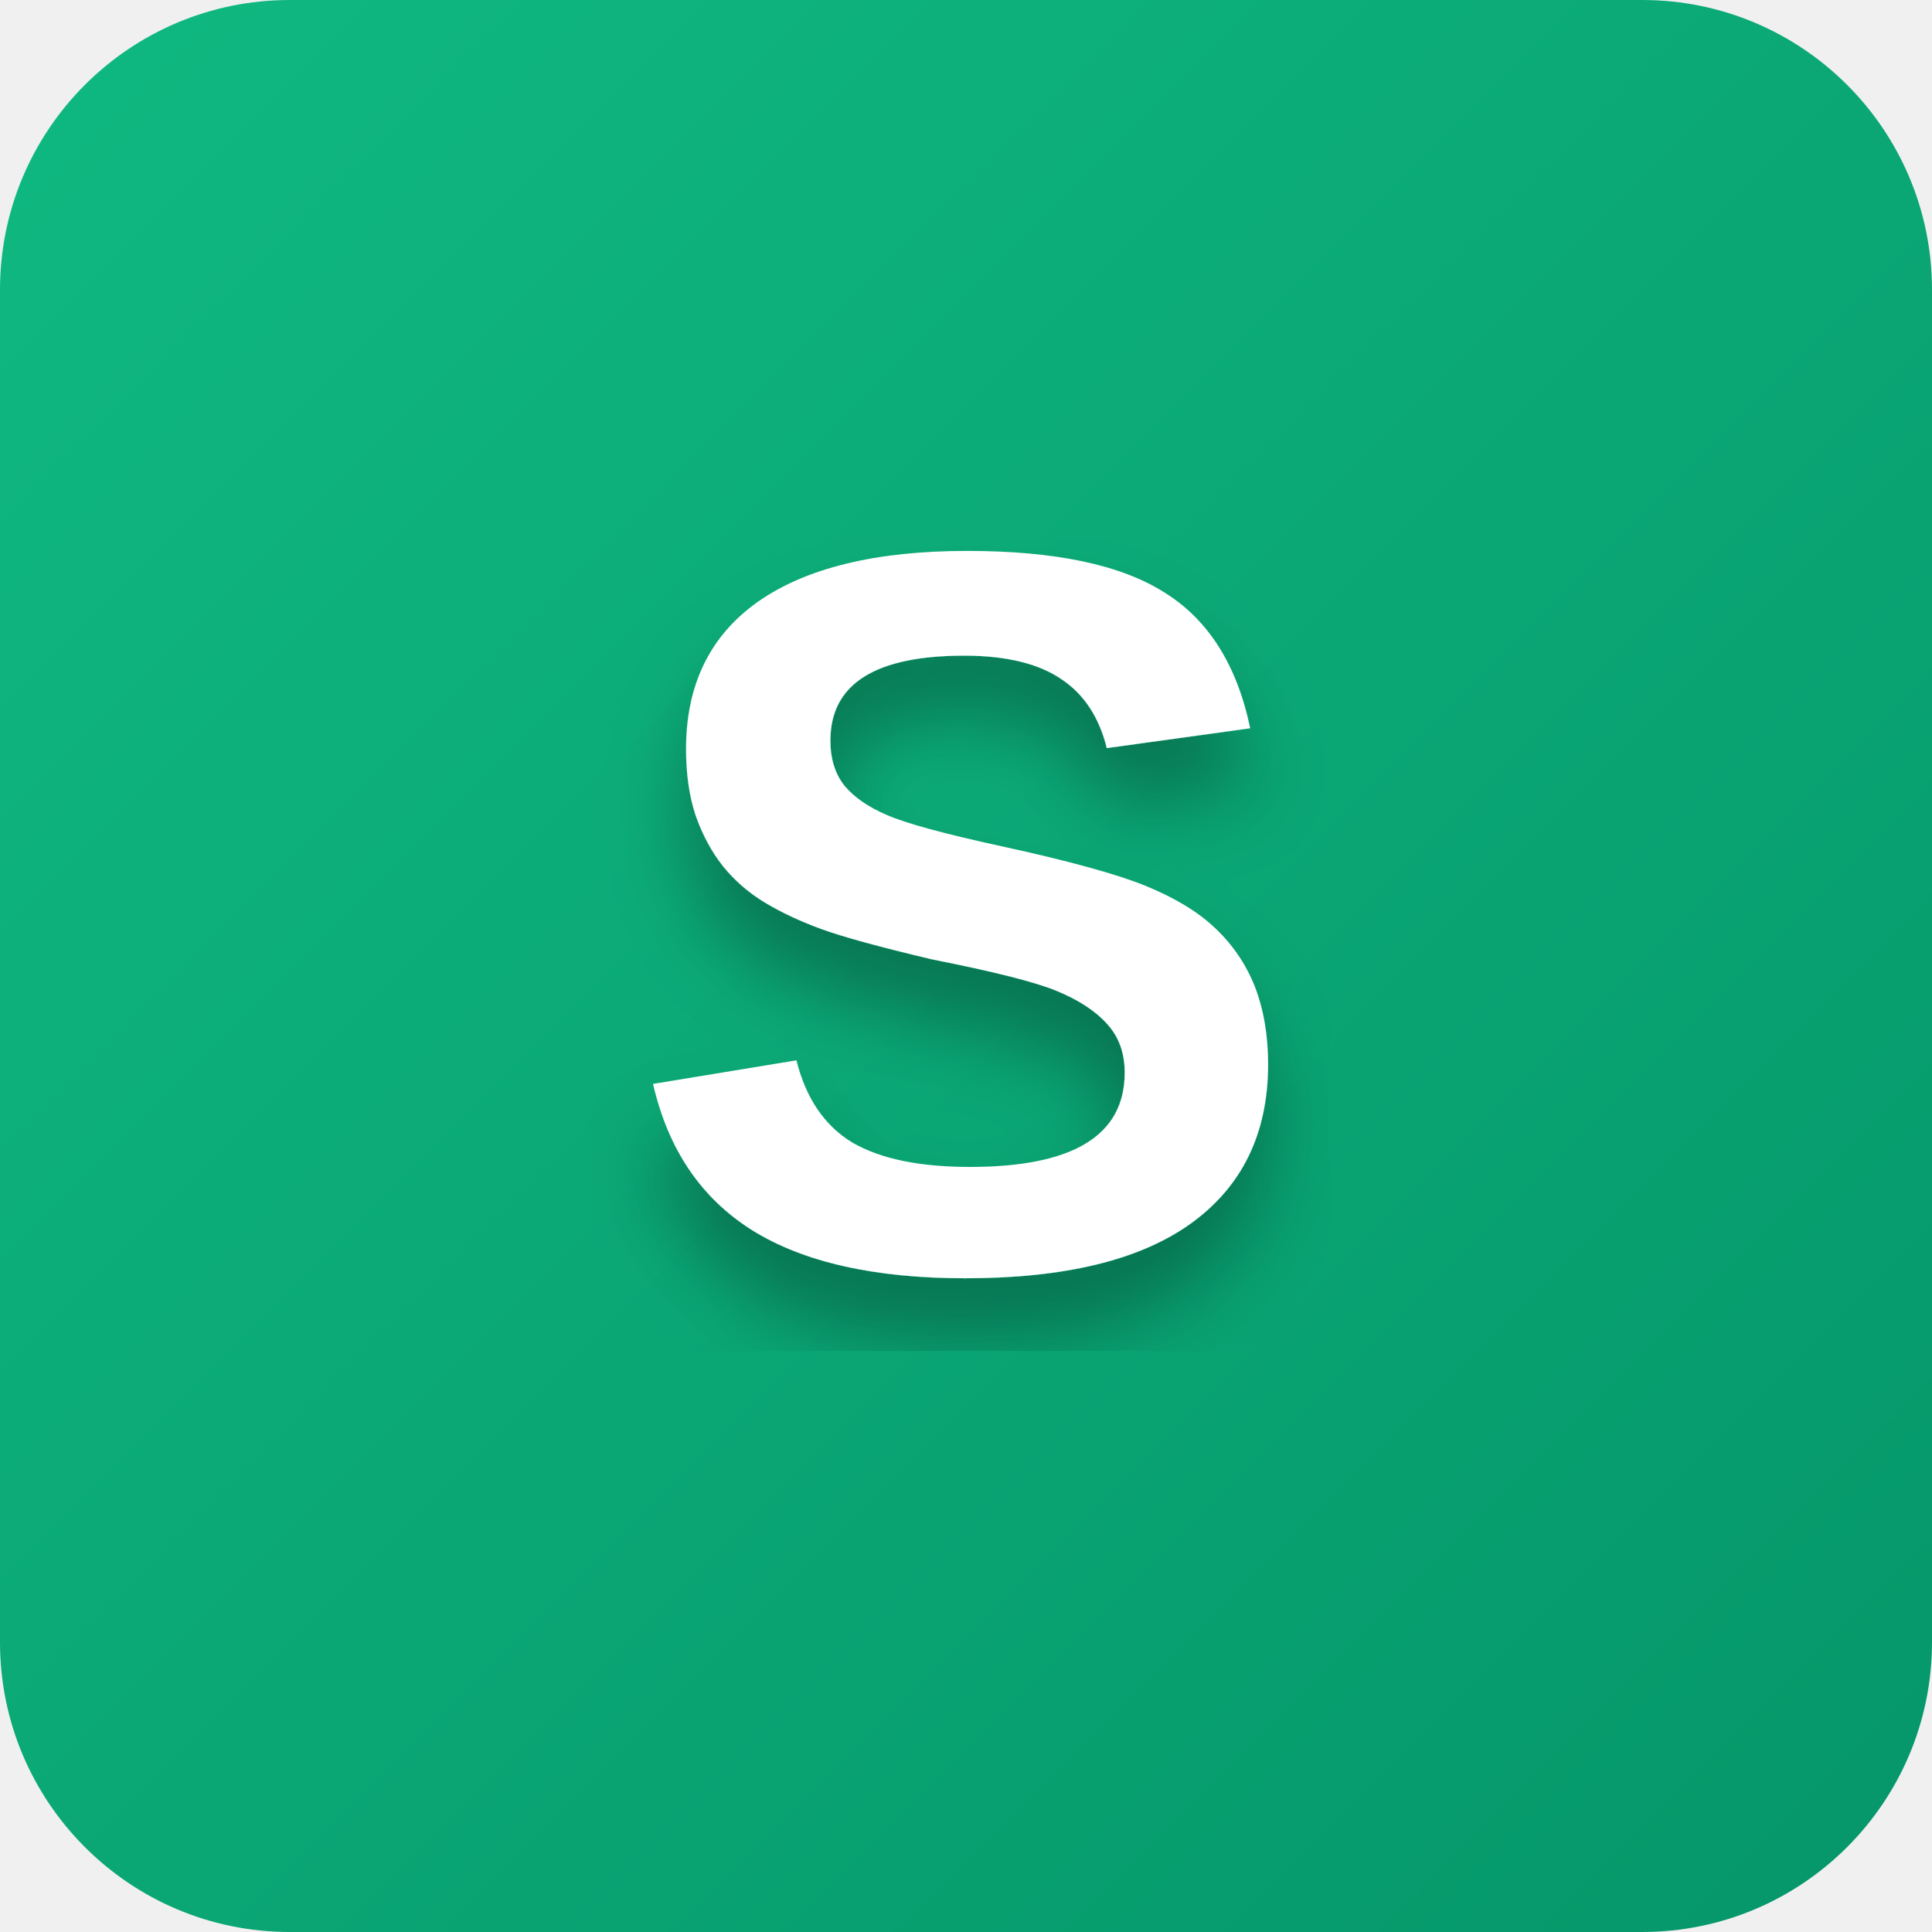
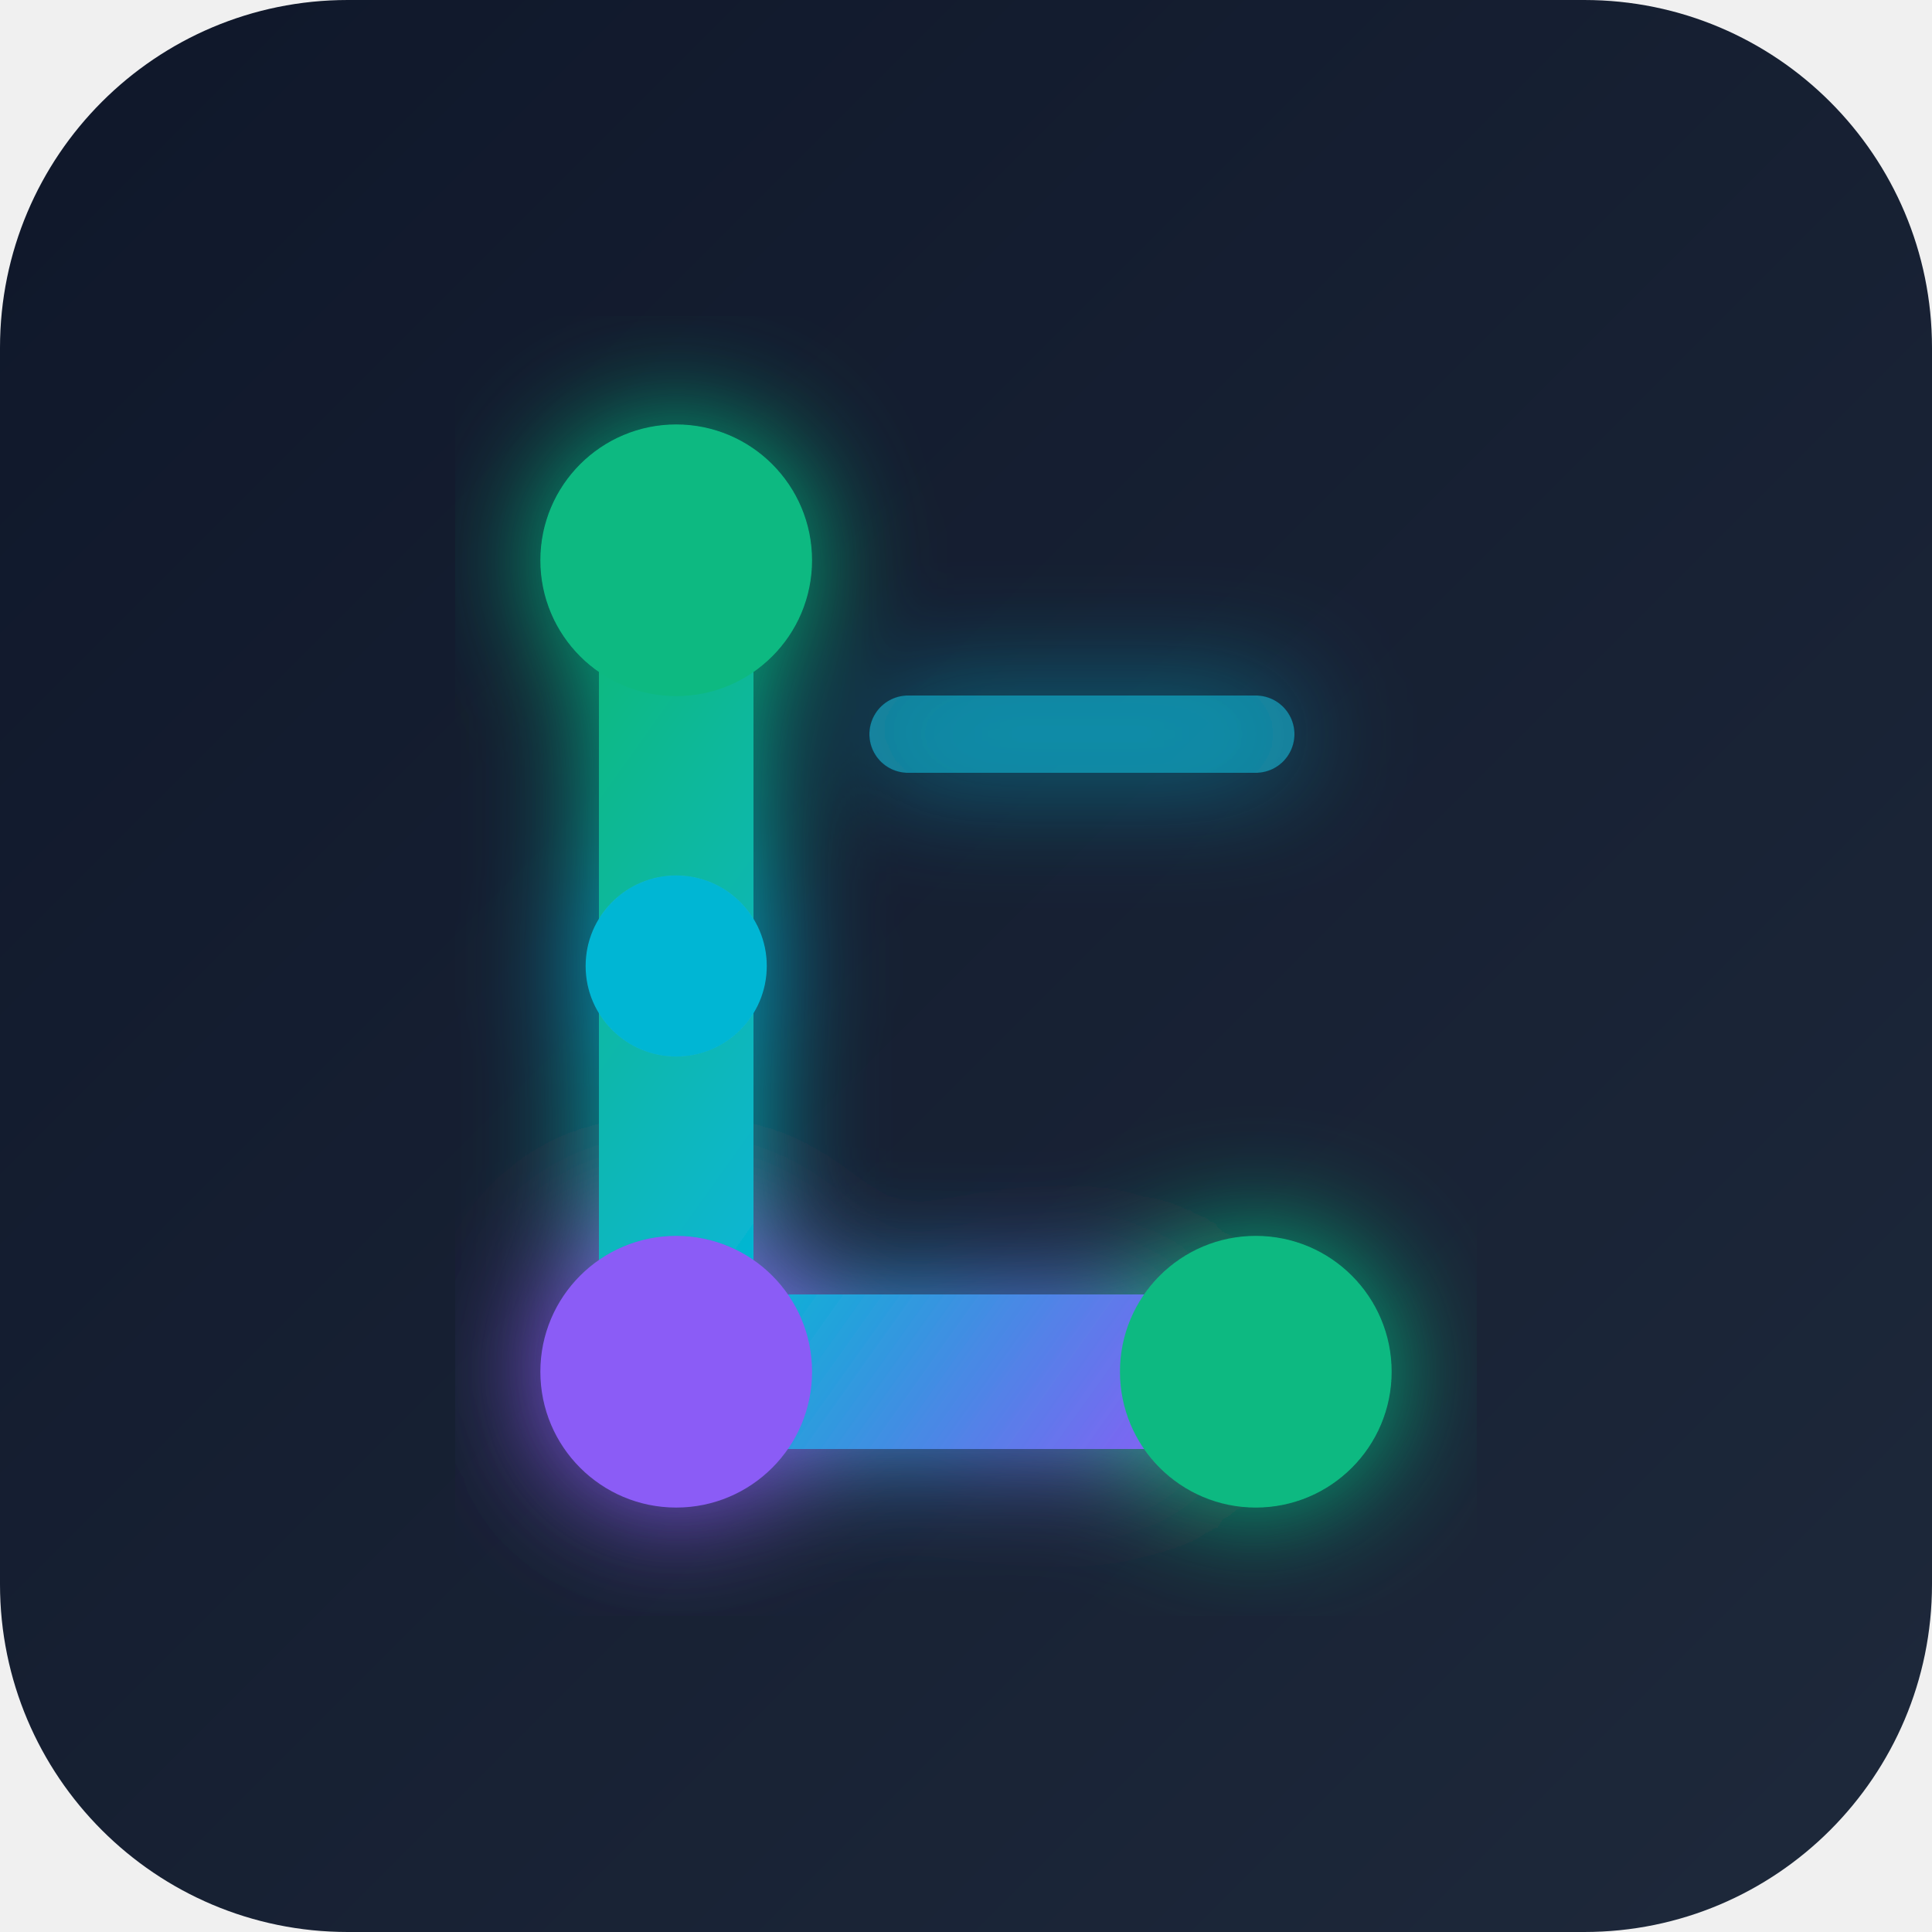
<svg xmlns="http://www.w3.org/2000/svg" width="32" height="32" viewBox="0 0 32 32">
  <defs>
-     <linearGradient id="grad32" x1="0%" y1="0%" x2="100%" y2="100%">
+     <linearGradient id="bgGrad32" x1="0%" y1="0%" x2="100%" y2="100%">
+       <stop offset="0%" style="stop-color:#0f172a;stop-opacity:1" />
+       <stop offset="100%" style="stop-color:#1e293b;stop-opacity:1" />
+     </linearGradient>
+     <linearGradient id="logoGrad32" x1="0%" y1="0%" x2="100%" y2="100%">
      <stop offset="0%" style="stop-color:#10b981;stop-opacity:1" />
-       <stop offset="100%" style="stop-color:#059669;stop-opacity:1" />
+       <stop offset="50%" style="stop-color:#06b6d4;stop-opacity:1" />
+       <stop offset="100%" style="stop-color:#8b5cf6;stop-opacity:1" />
    </linearGradient>
-     <filter id="shadow32">
-       <feDropShadow dx="0" dy="1" stdDeviation="0.64" flood-opacity="0.3" />
+     <filter id="glow32">
+       <feGaussianBlur stdDeviation="1" result="coloredBlur" />
+       <feMerge>
+         <feMergeNode in="coloredBlur" />
+         <feMergeNode in="SourceGraphic" />
+       </feMerge>
    </filter>
  </defs>
-   <rect width="32" height="32" rx="4.8" fill="url(#grad32)" />
-   <text x="50%" y="21" text-anchor="middle" fill="white" font-size="17" font-weight="bold" font-family="Arial, sans-serif" filter="url(#shadow32)">S</text>
+   <rect width="32" height="32" rx="5.76" fill="url(#bgGrad32)" />
+   <g transform="translate(6.4, 6.4)" filter="url(#glow32)">
+     <path d="M 4.8 2.88              L 4.8 16.32              L 14.4 16.32" stroke="url(#logoGrad32)" stroke-width="2.56" stroke-linecap="round" stroke-linejoin="round" fill="none" />
+     <circle cx="4.8" cy="2.88" r="2.25" fill="#10b981" />
+     <circle cx="4.8" cy="9.6" r="1.5" fill="#06b6d4" />
+     <circle cx="4.8" cy="16.32" r="2.25" fill="#8b5cf6" />
+     <circle cx="14.4" cy="16.32" r="2.25" fill="#10b981" />
+     <path d="M 8.64 5.76              L 14.4 5.76" stroke="#06b6d4" stroke-width="1.28" stroke-linecap="round" opacity="0.6" />
+   </g>
</svg>
